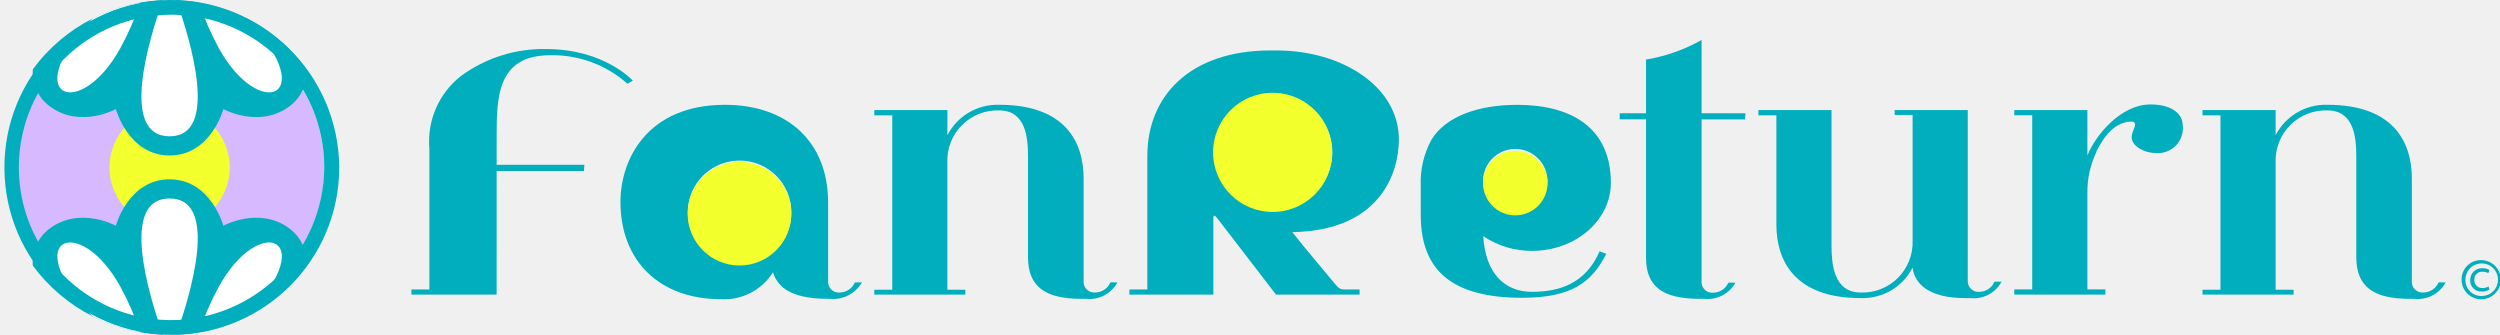
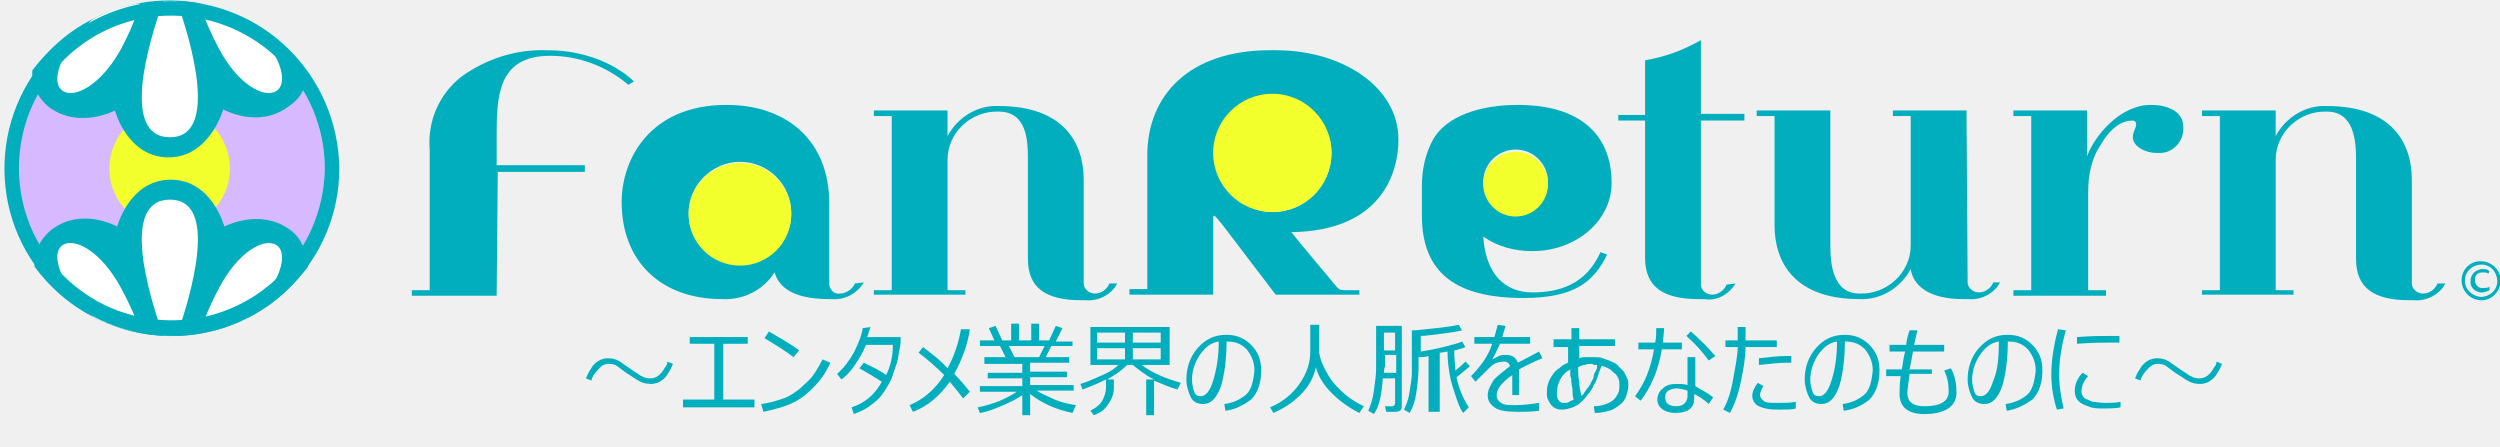
- <svg xmlns="http://www.w3.org/2000/svg" id="グループ_708" data-name="グループ 708" width="224" height="30" viewBox="0 0 224 30">
-   <ellipse id="楕円形_1" data-name="楕円形 1" cx="13.86" cy="13.665" rx="13.86" ry="13.665" transform="translate(1.336 1.335)" fill="#d7b9ff" />
-   <circle id="楕円形_2" data-name="楕円形 2" cx="5.387" cy="5.387" r="5.387" transform="translate(9.809 9.613)" fill="#f4ff2e" />
-   <path id="パス_1" data-name="パス 1" d="M172.226,370.232c-2.706-2.046-5.94-.264-5.94-.264s-1.122-4.158-4.818-4.158-4.818,4.158-4.818,4.158-3.234-1.782-5.94.264a3.741,3.741,0,0,0-1.5,3.3,15.2,15.2,0,0,0,24.507,0A3.742,3.742,0,0,0,172.226,370.232Z" transform="translate(-146.272 -349.741)" fill="#00aebd" />
-   <path id="パス_2" data-name="パス 2" d="M173.721,306.873a15.2,15.2,0,0,0-24.507,0,3.742,3.742,0,0,0,1.5,3.3c2.706,2.046,5.94.264,5.94.264s1.122,4.158,4.818,4.158,4.818-4.158,4.818-4.158,3.234,1.782,5.94-.264A3.742,3.742,0,0,0,173.721,306.873Z" transform="translate(-146.272 -300.664)" fill="#00aebd" />
-   <g id="グループ_1" data-name="グループ 1" transform="translate(5.137 17.786)">
-     <path id="パス_3" data-name="パス 3" d="M160.7,394.411c.126.138.251.269.376.4a15.083,15.083,0,0,0,4.266,1.425,25.148,25.148,0,0,0-1.771-4.072C159.987,385.632,154.554,387.674,160.7,394.411Z" transform="translate(-157.915 -384.246)" fill="#fff" />
-     <path id="パス_4" data-name="パス 4" d="M190.263,372.6c-4.475,0-1.894,8.573-.6,12.2.2.008.4.013.6.013s.4-.005.6-.013C192.157,381.175,194.738,372.6,190.263,372.6Z" transform="translate(-180.205 -372.602)" fill="#fff" />
-     <path id="パス_5" data-name="パス 5" d="M209.917,392.16a25.171,25.171,0,0,0-1.77,4.072,15.089,15.089,0,0,0,4.266-1.425c.125-.128.25-.259.376-.4C218.933,387.674,213.5,385.632,209.917,392.16Z" transform="translate(-195.455 -384.246)" fill="#fff" />
+ <svg xmlns="http://www.w3.org/2000/svg" version="1.1" id="グループ_708" x="0px" y="0px" viewBox="0 0 224 40" style="enable-background:new 0 0 224 40;" xml:space="preserve">
+   <style type="text/css">
+ 	.st0{fill:#D7B9FF;}
+ 	.st1{fill:#F4FF2E;}
+ 	.st2{fill:#00AEBD;}
+ 	.st3{fill:#FFFFFF;}
+ 	.st4{display:none;fill:none;stroke:#00AEBD;stroke-miterlimit:10;}
+ 	.st5{display:none;}
+ 	.st6{display:inline;fill:#00AEBD;}
+ 	.st7{display:none;fill:#00AEBD;}
+ 	.st8{font-family:'MeiryoUI';}
+ 	.st9{font-size:9.197px;}
+ </style>
+   <ellipse id="楕円形_1" class="st0" cx="15.2" cy="15.1" rx="13.9" ry="13.7" />
+   <circle id="楕円形_2" class="st1" cx="15.2" cy="15.1" r="5.4" />
+   <path id="パス_1" class="st2" d="M26,20.6c-2.7-2-5.9-0.3-5.9-0.3s-1.1-4.2-4.8-4.2s-4.8,4.2-4.8,4.2s-3.2-1.8-5.9,0.3  c-1,0.8-1.6,2-1.5,3.3c5,6.8,14.5,8.2,21.2,3.3c1.2-0.9,2.3-2,3.3-3.3C27.5,22.6,27,21.3,26,20.6z" />
+   <path id="パス_2" class="st2" d="M27.4,6.3C22.5-0.5,13-2,6.2,3C5,3.9,3.9,5,2.9,6.3C2.8,7.6,3.4,8.8,4.4,9.6  c2.7,2,5.9,0.3,5.9,0.3s1.1,4.2,4.8,4.2S20,9.8,20,9.8s3.2,1.8,5.9-0.3C27,8.8,27.6,7.6,27.4,6.3z" />
+   <g id="グループ_1" transform="translate(5.137 17.786)">
+     <path id="パス_3" class="st3" d="M2.8,10.2c0.1,0.1,0.3,0.3,0.4,0.4C4.5,11.3,6,11.8,7.5,12C7,10.6,6.4,9.3,5.7,8   C2.1,1.4-3.4,3.5,2.8,10.2z" />
+     <path id="パス_4" class="st3" d="M10.1,0.1c-4.5,0-1.9,8.6-0.6,12.2c0.2,0,0.4,0,0.6,0s0.4,0,0.6,0C12,8.6,14.5,0.1,10.1,0.1z" />
+     <path id="パス_5" class="st3" d="M14.5,8c-0.7,1.3-1.3,2.7-1.8,4.1c1.5-0.3,2.9-0.7,4.3-1.4c0.1-0.1,0.2-0.3,0.4-0.4   C23.5,3.5,18,1.4,14.5,8z" />
  </g>
-   <g id="グループ_2" data-name="グループ 2" transform="translate(5.137)">
-     <path id="パス_6" data-name="パス 6" d="M160.7,303.388c.126-.137.251-.269.376-.4a15.086,15.086,0,0,1,4.266-1.425,25.14,25.14,0,0,1-1.771,4.072C159.987,312.166,154.554,310.125,160.7,303.388Z" transform="translate(-157.915 -301.338)" fill="#fff" />
-     <path id="パス_7" data-name="パス 7" d="M190.263,312.878c-4.475,0-1.894-8.573-.6-12.2.2-.008.4-.013.6-.013s.4.005.6.013C192.157,304.306,194.738,312.878,190.263,312.878Z" transform="translate(-180.205 -300.664)" fill="#fff" />
-     <path id="パス_8" data-name="パス 8" d="M209.917,305.638a25.163,25.163,0,0,1-1.77-4.072,15.091,15.091,0,0,1,4.266,1.425c.125.128.25.259.376.4C218.933,310.125,213.5,312.166,209.917,305.638Z" transform="translate(-195.455 -301.338)" fill="#fff" />
+   <g id="グループ_2" transform="translate(5.137)">
+     <path id="パス_6" class="st3" d="M2.8,2.1C2.9,2,3,1.8,3.2,1.7C4.5,1,5.9,0.5,7.4,0.3C7,1.7,6.4,3.1,5.7,4.4   C2.1,10.9-3.4,8.8,2.8,2.1z" />
+     <path id="パス_7" class="st3" d="M10.1,12.3c-4.5,0-1.9-8.6-0.6-12.2c0.2,0,0.4,0,0.6,0s0.4,0,0.6,0C12,3.7,14.5,12.3,10.1,12.3z   " />
+     <path id="パス_8" class="st3" d="M14.5,4.4c-0.7-1.3-1.3-2.7-1.8-4.1C14.2,0.5,15.6,1,17,1.7c0.1,0.1,0.2,0.3,0.4,0.4   C23.5,8.8,18,10.9,14.5,4.4z" />
  </g>
-   <path id="パス_9" data-name="パス 9" d="M152.78,300.664a15,15,0,1,0,15.2,15A15.1,15.1,0,0,0,152.78,300.664Zm0,28.682a13.683,13.683,0,1,1,13.86-13.682A13.787,13.787,0,0,1,152.78,329.346Z" transform="translate(-137.585 -300.664)" fill="#00aebd" />
-   <path id="パス_10" data-name="パス 10" d="M291.324,340.061h-7.637V339.6H285.3V326.982a7.461,7.461,0,0,1,2.808-6.493,12.475,12.475,0,0,1,7.675-2.431c5.2,0,7.75,2.831,7.75,2.831l-.487.277a10.068,10.068,0,0,0-6.926-2.554c-4.755,0-4.792,3.785-4.792,7.324v2.493h7.862l-.038.554h-7.824Z" transform="translate(-246.829 -313.663)" fill="#00aebd" />
-   <path id="パス_11" data-name="パス 11" d="M469.884,355.289a2.835,2.835,0,0,1-2.808,1.472h-.449c-3.219,0-4.754-1.1-4.754-3.727v-8.989c0-1.628-.15-4.165-2.583-4.165a4.493,4.493,0,0,0-4.643,4.667v11.4h1.61v.438H448.1v-.438h1.609V340.318H448.1v-.469h6.551V342.1a5.04,5.04,0,0,1,4.643-2.725c5.84,0,7.562,3.257,7.562,6.609v9.333a.954.954,0,0,0,1.048.877,1.485,1.485,0,0,0,1.348-.908Z" transform="translate(-369.763 -329.987)" fill="#00aebd" />
-   <path id="パス_12" data-name="パス 12" d="M723.186,336.58a2.845,2.845,0,0,1-2.808,1.447h-.45c-3.219,0-4.754-1.078-4.754-3.665V321.949h-2.359V321.4h2.359V316.59a15.029,15.029,0,0,0,4.979-1.756V321.4h3.931l-.038.554h-3.893v14.661a.949.949,0,0,0,1.048.862,1.485,1.485,0,0,0,1.348-.893Z" transform="translate(-567.69 -311.254)" fill="#00aebd" />
-   <path id="パス_13" data-name="パス 13" d="M780.878,356.648a.954.954,0,0,0,1.048.877,1.484,1.484,0,0,0,1.348-.908h.636a2.835,2.835,0,0,1-2.807,1.472h-.45c-3.219,0-4.53-1.252-4.717-2.725a5.038,5.038,0,0,1-4.643,2.725c-5.84,0-7.562-3.257-7.562-6.608v-9.772h-1.61v-.47h6.552v12.089c0,1.629.151,4.26,2.621,4.26a4.493,4.493,0,0,0,4.643-4.667V341.677h-1.61v-.438h6.552Z" transform="translate(-604.568 -331.378)" fill="#00aebd" />
-   <path id="パス_14" data-name="パス 14" d="M861.293,356.292h-8.162v-.47h1.609v-15.6h-1.609v-.469h6.552v4.071c.749-1.879,3.032-4.573,5.653-4.573,2.059,0,2.883.971,2.883,1.817a2.238,2.238,0,0,1-2.434,2.537c-.974,0-2.134-.6-2.134-1.41,0-.5.3-.783.3-1.159,0-.188-.187-.251-.3-.251-1.946,0-2.92,2.286-3.182,2.694h.037a8.226,8.226,0,0,0-.823,3.7v8.644h1.61Z" transform="translate(-672.652 -329.894)" fill="#00aebd" />
-   <path id="パス_15" data-name="パス 15" d="M941.68,355.289a2.835,2.835,0,0,1-2.808,1.472h-.449c-3.219,0-4.754-1.1-4.754-3.727v-8.989c0-1.628-.15-4.165-2.583-4.165a4.493,4.493,0,0,0-4.643,4.667v11.4h1.61v.438h-8.161v-.438H921.5V340.318h-1.609v-.469h6.551V342.1a5.04,5.04,0,0,1,4.643-2.725c5.84,0,7.563,3.257,7.563,6.609v9.333a.954.954,0,0,0,1.048.877,1.485,1.485,0,0,0,1.348-.908Z" transform="translate(-722.546 -329.987)" fill="#00aebd" />
-   <path id="パス_16" data-name="パス 16" d="M378.955,355.289a1.486,1.486,0,0,1-1.348.908.954.954,0,0,1-1.048-.877v-7.172c0-5.512-3.707-8.77-9.248-8.77-6.926,0-9.359,4.855-9.359,8.707,0,5.262,3.482,8.707,8.985,8.707a5.133,5.133,0,0,0,4.68-2.412c.338,1.033,1.2,2.38,4.9,2.38h.187a2.964,2.964,0,0,0,2.883-1.472Zm-10.331-1.628a4.644,4.644,0,1,1,4.644-4.644A4.644,4.644,0,0,1,368.624,353.661Z" transform="translate(-302.359 -329.987)" fill="#00aebd" />
-   <path id="パス_17" data-name="パス 17" d="M562.858,326.523c0-4.677-5.017-7.969-10.97-7.969h-.524c-7.263,0-11.044,4.123-11.044,9.446v11.97h-1.61v.461h7.525v-6.708c0-.523.038-.585.787.431l4.829,6.277h7.487v-.461h-1.385c-.3,0-.487-.092-.786-.461-.375-.462-3.183-3.785-3.857-4.677C561.1,334.709,562.858,329.631,562.858,326.523Zm-11.308,6.414a5.247,5.247,0,1,1,5.339-5.246A5.293,5.293,0,0,1,551.551,332.937Z" transform="translate(-437.519 -314.034)" fill="#00aebd" />
-   <path id="パス_18" data-name="パス 18" d="M652.139,356.134c-2.5,0-4.169-1.715-4.362-4.987a7.744,7.744,0,0,0,4.379,1.318c3.9,0,7.058-2.732,7.058-6.1,0-4.447-2.92-6.984-8.423-6.984-3.444,0-6.364,1.034-7.638,3.1a7.924,7.924,0,0,0-.974,4.165v2.6c0,5.231,3.108,7.423,9.1,7.423,4.492,0,6.252-1.441,7.525-3.946l-.6-.22C656.931,355.445,654.535,356.134,652.139,356.134Zm-1.492-12.8a2.889,2.889,0,1,1-2.888,2.889A2.889,2.889,0,0,1,650.647,343.332Z" transform="translate(-514.88 -329.987)" fill="#00aebd" />
-   <circle id="楕円形_3" data-name="楕円形 3" cx="4.644" cy="4.644" r="4.644" transform="translate(61.616 14.502)" fill="#f4ff2e" />
-   <circle id="楕円形_4" data-name="楕円形 4" cx="5.339" cy="5.339" r="5.339" transform="translate(108.691 8.313)" fill="#f4ff2e" />
-   <path id="パス_19" data-name="パス 19" d="M667.147,355.028a2.889,2.889,0,1,1-2.888,2.889A2.889,2.889,0,0,1,667.147,355.028Z" transform="translate(-531.379 -341.51)" fill="#f4ff2e" />
-   <g id="グループ_3" data-name="グループ 3" transform="translate(220.558 23.306)">
-     <path id="パス_20" data-name="パス 20" d="M1013.489,394.453a1.756,1.756,0,1,1-1.729,1.751A1.725,1.725,0,0,1,1013.489,394.453Zm-.005,3.213a1.46,1.46,0,1,0-1.379-1.452A1.408,1.408,0,0,0,1013.484,397.666Zm.773-.577a1.244,1.244,0,0,1-.689.179.975.975,0,0,1-1.034-1.029,1.04,1.04,0,0,1,1.093-1.059,1.126,1.126,0,0,1,.616.154l-.079.289a1.107,1.107,0,0,0-.531-.129.677.677,0,0,0-.729.731.69.69,0,0,0,.719.731,1.092,1.092,0,0,0,.556-.139Z" transform="translate(-1011.761 -394.453)" fill="#00aebd" />
+   <path id="パス_9" class="st2" d="M15.2,0.1C6.9,0.2,0.3,7,0.4,15.3s6.9,14.9,15.2,14.8c8.2-0.1,14.8-6.8,14.8-15  C30.3,6.7,23.5,0,15.2,0.1L15.2,0.1z M15.2,28.7C7.6,28.6,1.6,22.4,1.7,14.9C1.8,7.3,8,1.3,15.5,1.4s13.6,6.2,13.6,13.7  C29,22.7,22.8,28.8,15.2,28.7z" />
+   <path id="パス_10" class="st2" d="M44.5,26.5h-7.6V26h1.6V13.4c-0.2-2.5,0.8-4.9,2.8-6.5c2.2-1.6,4.9-2.5,7.7-2.4  c5.2,0,7.8,2.8,7.8,2.8l-0.5,0.3c-2-1.7-4.5-2.6-7-2.6c-4.8,0-4.8,3.8-4.8,7.3v2.5h7.9v0.6h-7.8L44.5,26.5z" />
+   <path id="パス_11" class="st2" d="M100.1,25.4c-0.5,1-1.7,1.6-2.8,1.5h-0.4c-3.2,0-4.8-1.1-4.8-3.7v-9c0-1.6-0.1-4.2-2.6-4.2  c-2.5-0.1-4.6,1.9-4.6,4.3c0,0.1,0,0.2,0,0.3V26h1.6v0.4h-8.2V26h1.6V10.4h-1.6V9.9h6.6v2.3c0.9-1.7,2.7-2.8,4.6-2.7  c5.8,0,7.6,3.3,7.6,6.6v9.3c0,0.5,0.5,0.9,1,0.9l0,0c0.6,0,1.1-0.4,1.3-0.9L100.1,25.4z" />
+   <path id="パス_12" class="st2" d="M155.5,25.4c-0.6,1-1.7,1.6-2.8,1.4h-0.5c-3.2,0-4.8-1.1-4.8-3.7V10.8H145v-0.5h2.4V5.4  c1.8-0.3,3.4-0.9,5-1.8v6.6h3.9v0.6h-3.9v14.7c0,0.5,0.5,0.9,1,0.9l0,0c0.6,0,1.1-0.4,1.3-0.9L155.5,25.4z" />
+   <path id="パス_13" class="st2" d="M176.3,25.3c0,0.5,0.5,0.9,1,0.9l0,0c0.6,0,1.1-0.4,1.3-0.9h0.6c-0.5,1-1.7,1.6-2.8,1.5h-0.5  c-3.2,0-4.5-1.3-4.7-2.7c-0.9,1.7-2.7,2.8-4.6,2.7c-5.8,0-7.6-3.3-7.6-6.6v-9.8h-1.6V9.9h6.6V22c0,1.6,0.2,4.3,2.6,4.3  c2.5,0.1,4.6-1.9,4.6-4.3c0-0.1,0-0.2,0-0.3V10.4h-1.6V9.9h6.6L176.3,25.3z" />
+   <path id="パス_14" class="st2" d="M188.6,26.5h-8.2V26h1.6V10.4h-1.6V9.9h6.6V14c0.7-1.9,3-4.6,5.7-4.6c2.1,0,2.9,1,2.9,1.8  c0.2,1.2-0.7,2.4-1.9,2.5c-0.2,0-0.4,0-0.5,0c-1,0-2.1-0.6-2.1-1.4c0-0.5,0.3-0.8,0.3-1.2c0-0.2-0.2-0.3-0.3-0.3  c-1.9,0-2.9,2.3-3.2,2.7l0,0c-0.6,1.2-0.8,2.4-0.8,3.7V26h1.6v0.5H188.6z" />
+   <path id="パス_15" class="st2" d="M219.1,25.4c-0.5,1-1.7,1.6-2.8,1.5h-0.4c-3.2,0-4.8-1.1-4.8-3.7v-9c0-1.6-0.2-4.2-2.6-4.2  c-2.5-0.1-4.6,1.9-4.6,4.3c0,0.1,0,0.2,0,0.3V26h1.6v0.4h-8.2V26h1.6V10.4h-1.6V9.9h6.6v2.3c0.9-1.7,2.7-2.8,4.6-2.7  c5.8,0,7.6,3.3,7.6,6.6v9.3c0,0.5,0.5,0.9,1,0.9l0,0c0.6,0,1.1-0.4,1.3-0.9L219.1,25.4z" />
+   <path id="パス_16" class="st2" d="M76.6,25.4c-0.2,0.5-0.8,0.9-1.3,0.9c-0.5,0.1-1-0.3-1-0.9l0,0v-7.2c0-5.5-3.7-8.8-9.2-8.8  c-6.9,0-9.4,4.9-9.4,8.7c0,5.3,3.5,8.7,9,8.7c1.9,0.1,3.7-0.8,4.7-2.4c0.3,1,1.2,2.4,4.9,2.4h0.2c1.2,0.1,2.3-0.5,2.9-1.5L76.6,25.4  z M66.3,23.7c-2.6,0-4.6-2.1-4.6-4.6s2.1-4.6,4.6-4.6c2.6,0,4.6,2.1,4.6,4.6C70.9,21.7,68.8,23.7,66.3,23.7L66.3,23.7z" />
+   <path id="パス_17" class="st2" d="M125.3,12.5c0-4.7-5-8-11-8h-0.5c-7.3,0-11,4.1-11,9.4v12h-1.6v0.5h7.5v-6.7  c0-0.5,0-0.6,0.8,0.4l4.8,6.3h7.5V26h-1.4c-0.3,0-0.5-0.1-0.8-0.5c-0.4-0.5-3.2-3.8-3.9-4.7C123.6,20.7,125.3,15.7,125.3,12.5z   M114,19c-2.9-0.1-5.2-2.4-5.2-5.3c0.1-2.9,2.4-5.2,5.3-5.2c2.9,0.1,5.2,2.4,5.2,5.2C119.3,16.6,117,19,114,19L114,19z" />
+   <path id="パス_18" class="st2" d="M137.3,26.2c-2.5,0-4.2-1.7-4.4-5c1.3,0.9,2.8,1.3,4.4,1.3c3.9,0,7.1-2.7,7.1-6.1  c0-4.4-2.9-7-8.4-7c-3.4,0-6.4,1-7.6,3.1c-0.7,1.3-1,2.7-1,4.2v2.6c0,5.2,3.1,7.4,9.1,7.4c4.5,0,6.3-1.4,7.5-3.9l-0.6-0.2  C142.1,25.5,139.7,26.2,137.3,26.2z M135.8,13.4c1.6,0,2.9,1.3,2.9,2.9s-1.3,2.9-2.9,2.9c-1.6,0-2.9-1.3-2.9-2.9l0,0  C132.9,14.7,134.2,13.4,135.8,13.4L135.8,13.4L135.8,13.4z" />
+   <circle id="楕円形_3" class="st1" cx="66.3" cy="19.2" r="4.6" />
+   <circle id="楕円形_4" class="st1" cx="114" cy="13.7" r="5.3" />
+   <path id="パス_19" class="st1" d="M135.8,13.6c1.6,0,2.9,1.3,2.9,2.9s-1.3,2.9-2.9,2.9c-1.6,0-2.9-1.3-2.9-2.9l0,0  C132.9,14.9,134.2,13.6,135.8,13.6z" />
+   <g id="グループ_3" transform="translate(220.558 23.306)">
+     <path id="パス_20" class="st2" d="M1.7,0.1c1,0,1.8,0.8,1.8,1.7S2.8,3.6,1.8,3.6S0,2.8,0,1.8l0,0C0,0.9,0.7,0.1,1.7,0.1L1.7,0.1z    M1.7,3.3c0.8,0,1.5-0.6,1.5-1.4S2.6,0.4,1.8,0.4S0.3,1,0.3,1.8v0.1C0.3,2.6,0.9,3.2,1.7,3.3L1.7,3.3L1.7,3.3z M2.5,2.7   C2.3,2.8,2,2.9,1.8,2.9c-0.5,0-1-0.4-1-0.9V1.9c0-0.6,0.4-1,1-1.1c0,0,0,0,0.1,0c0.2,0,0.4,0,0.6,0.2L2.4,1.2   C2.2,1.1,2.1,1.1,1.9,1.1c-0.4,0-0.7,0.2-0.7,0.6v0.1c0,0.4,0.3,0.7,0.6,0.7c0,0,0,0,0.1,0c0.2,0,0.4,0,0.6-0.1V2.7z" />
+   </g>
+   <rect y="46" class="st4" width="224.1" height="16" />
+   <g class="st5">
+     <path class="st6" d="M58.7,32.9c-0.2,0.4-0.3,0.6-0.5,0.8c-0.3,0.4-0.7,0.6-1.1,0.6c-0.3,0-0.6-0.1-0.9-0.2   c-0.2-0.1-0.4-0.3-0.9-0.6c-0.4-0.3-0.6-0.4-0.6-0.5c-0.2-0.1-0.4-0.2-0.7-0.2c-0.2,0-0.4,0.1-0.6,0.2c-0.2,0.1-0.3,0.3-0.4,0.5   c-0.1,0.2-0.1,0.3-0.2,0.4l-0.4-0.2c0.2-0.4,0.3-0.6,0.5-0.8c0.3-0.4,0.7-0.6,1.1-0.6c0.3,0,0.6,0.1,1,0.3c0.3,0.2,0.5,0.4,0.8,0.5   c0.4,0.2,0.6,0.4,0.6,0.4c0.2,0.1,0.4,0.2,0.6,0.2c0.4,0,0.7-0.3,1-0.8c0.1-0.1,0.1-0.2,0.2-0.4L58.7,32.9z" />
+     <path class="st6" d="M64.4,36h-5.1v-0.5h2.2v-4h-1.8V31h4.1v0.5H62v4h2.2V36H64.4z" />
+     <path class="st6" d="M69.9,32.8c-0.3,0.7-0.7,1.3-1.2,1.8s-1,0.9-1.6,1.1c-0.5,0.2-1.2,0.4-1.9,0.5L65,35.7   c0.6-0.1,1.1-0.2,1.6-0.4s0.9-0.5,1.2-0.7c0.3-0.3,0.6-0.6,0.8-0.9c0.2-0.3,0.5-0.7,0.7-1.2L69.9,32.8z M67.6,31.9l-0.4,0.5   c-0.7-0.5-1.4-1-2.1-1.3l0.3-0.4C66.1,31,66.9,31.4,67.6,31.9z" />
+     <path class="st6" d="M72.6,30.3c-0.1,0.2-0.1,0.5-0.2,0.7h2.4c0,0.2,0,0.5-0.1,0.9s-0.1,0.7-0.2,1.1s-0.2,0.8-0.4,1.1   s-0.4,0.7-0.7,1c-0.3,0.3-0.6,0.6-0.9,0.8s-0.7,0.4-1.1,0.5l-0.2-0.5c0.9-0.3,1.6-0.9,2.1-1.6l0.1-0.1c-0.5-0.3-1-0.7-1.6-0.9   l0.3-0.4c0.5,0.2,1,0.5,1.6,0.8c0.3-0.6,0.4-1.3,0.5-2.2h-1.9c0,0.1-0.1,0.1-0.1,0.2c-0.2,0.4-0.4,0.8-0.7,1.2   c-0.3,0.4-0.6,0.8-0.9,1l-0.3-0.4c0.4-0.4,0.8-0.9,1.1-1.5c0.3-0.6,0.5-1.2,0.7-1.7L72.6,30.3z" />
+     <path class="st6" d="M79.7,30.4c-0.1,1.1-0.5,2.2-1.1,3.1c0.4,0.4,0.8,0.9,1.1,1.2l-0.5,0.4c-0.2-0.3-0.5-0.7-1-1.1   c-0.7,1-1.6,1.8-2.6,2.2l-0.2-0.5c1-0.4,1.8-1.1,2.5-2.1c-0.5-0.6-1.1-1.1-1.8-1.6l0.3-0.4c0.6,0.5,1.2,1,1.8,1.5   c0.5-0.9,0.8-1.8,0.9-2.8L79.7,30.4z" />
+     <path class="st6" d="M80.4,36.3l-0.1-0.4c1.2-0.3,2.1-0.6,2.7-1.1h-2.6v-0.4h3v-0.6h-2.5v-0.4h2.5v-0.6h-2.7v-0.4h1.5l-0.4-0.8   h-1.4v-0.4h1.1l-0.4-0.9l0.5-0.1l0.5,1h0.6V30h0.5v1.2h0.9V30h0.5v1.2h0.7l0.5-1l0.5,0.1l-0.5,0.9H87v0.4h-1.5l-0.4,0.8h1.6v0.4   h-2.8v0.6h2.6v0.4h-2.6v0.6H87v0.4h-2.6c0.3,0.2,0.8,0.4,1.3,0.6c0.5,0.2,1,0.3,1.5,0.4L87,36.3c-1.2-0.3-2.2-0.7-3-1.3v1.5h-0.5   v-1.4c-0.3,0.3-0.8,0.5-1.4,0.7C81.5,36.1,80.9,36.2,80.4,36.3z M82.4,31.6l0.4,0.8h1.8l0.4-0.8C85,31.6,82.4,31.6,82.4,31.6z" />
+     <path class="st6" d="M88.4,36.5l-0.2-0.3c0.3-0.2,0.6-0.4,0.8-0.6c0.2-0.3,0.3-0.6,0.3-1V34c-0.5,0.2-1,0.5-1.7,0.7l-0.2-0.4   c0.5-0.2,1.1-0.4,1.6-0.6c0.5-0.3,0.9-0.5,1.1-0.7h-2v-2.7h5.6V33h-1.9c0.7,0.6,1.6,1,2.8,1.2l-0.3,0.5c-0.6-0.2-1.1-0.4-1.6-0.6   v2.4H92V34h0.5c-0.6-0.3-1.1-0.7-1.5-1h-0.3c-0.4,0.4-0.8,0.7-1.4,1h0.5v0.6c0,0.4-0.1,0.8-0.4,1.1S88.9,36.3,88.4,36.5z    M90.6,31.4v-0.7h-2v0.7H90.6z M90.6,32.6v-0.8h-2v0.8H90.6z M91.2,30.7v0.7h2v-0.7H91.2z M91.2,31.8v0.8h2v-0.8H91.2z" />
+     <path class="st6" d="M97.7,36.2l-0.1-0.5c0.6-0.1,1.1-0.3,1.5-0.7c0.4-0.3,0.6-0.9,0.6-1.7c0-0.6-0.2-1.1-0.6-1.5   c-0.4-0.4-0.8-0.6-1.4-0.6c0,1.3-0.1,2.3-0.4,3.2c-0.3,0.8-0.7,1.3-1.3,1.3c-0.4,0-0.7-0.2-0.9-0.5c-0.2-0.3-0.3-0.8-0.3-1.2   c0-0.8,0.3-1.5,0.8-2.2c0.5-0.6,1.2-1,2.1-1c0.7,0,1.3,0.2,1.7,0.7s0.7,1.1,0.7,1.8c0,0.9-0.2,1.6-0.7,2.1S98.4,36.1,97.7,36.2z    M97.2,31.3c-0.5,0.1-1,0.4-1.3,0.9c-0.3,0.5-0.5,1.1-0.5,1.7c0,0.3,0.1,0.6,0.2,0.9c0.1,0.2,0.3,0.4,0.5,0.3   c0.4,0,0.6-0.4,0.8-1.1C97.1,33.4,97.2,32.4,97.2,31.3z" />
+     <path class="st6" d="M104.1,33.1c-0.2,0.8-0.6,1.5-1.1,2c-0.6,0.5-1.2,1-1.9,1.3l-0.2-0.4c1-0.4,1.7-1,2.2-1.7s0.7-1.5,0.7-2.2   v-1.9h0.6v1.9c0.1,0.5,0.3,1.1,0.6,1.6c0.3,0.6,0.8,1,1.3,1.4s0.9,0.6,1.2,0.8l-0.3,0.5c-0.8-0.4-1.4-0.9-1.9-1.4   S104.3,33.7,104.1,33.1z" />
+     <path class="st6" d="M109.7,33.9h-0.8c-0.1,1.1-0.3,2-0.6,2.5l-0.4-0.2c0.2-0.4,0.3-0.8,0.4-1.4c0.1-0.6,0.1-1.1,0.1-1.5v-3h1.8V36   c0,0.3-0.2,0.4-0.5,0.4h-0.6L109,36h0.4c0.2,0,0.3-0.1,0.3-0.2C109.7,35.8,109.7,33.9,109.7,33.9z M108.9,33.5h0.8v-1.3h-0.8V33   C108.9,33.2,108.9,33.4,108.9,33.5z M108.9,31.9h0.8v-1.2h-0.8V31.9z M112.1,36.4v-4.1c-0.3,0-0.5,0.1-0.7,0.1v0.8   c0,0.6-0.1,1.2-0.2,1.7c-0.1,0.6-0.3,1-0.5,1.4l-0.4-0.2c0.2-0.3,0.3-0.7,0.4-1.2s0.1-0.9,0.1-1.3v-3c0.4,0,1-0.1,1.7-0.2   s1.3-0.2,1.6-0.3l0.2,0.4c-0.3,0.1-0.8,0.2-1.5,0.2s-1.2,0.1-1.5,0.2V32c0.4-0.1,1-0.2,1.5-0.3s1-0.2,1.3-0.4l0.2,0.4   c-0.2,0.1-0.5,0.1-0.8,0.2c0,0.6,0.1,1.1,0.1,1.5c0.3-0.3,0.6-0.5,0.7-0.6l0.3,0.3c-0.2,0.2-0.6,0.5-1,0.8c0.2,0.8,0.5,1.5,0.9,2.1   l-0.4,0.4c-0.2-0.3-0.4-0.8-0.6-1.3s-0.3-1-0.4-1.4s-0.1-1-0.2-1.6c-0.2,0-0.3,0.1-0.6,0.1v4.2H112.1z" />
+     <path class="st6" d="M118.5,35.1H118V34c0-0.1,0-0.2,0-0.3c-0.8,0.5-1.1,1-1.1,1.4c0,0.2,0.1,0.4,0.3,0.5s0.6,0.2,1.1,0.2   c0.6,0,1.1,0,1.7-0.1v0.5c-0.6,0.1-1,0.1-1.4,0.1c-0.8,0-1.4-0.1-1.7-0.3s-0.5-0.5-0.5-0.9c0-0.3,0.1-0.7,0.4-1s0.7-0.7,1.2-1   c-0.1-0.2-0.2-0.3-0.4-0.3c-0.3,0-0.5,0.1-0.7,0.2s-0.5,0.4-0.9,0.8l-0.5,0.5l-0.3-0.4c0.7-0.7,1.2-1.5,1.5-2.3h-1.2v-0.5h1.4   c0.1-0.3,0.2-0.6,0.2-0.8h0.6c-0.1,0.3-0.1,0.5-0.2,0.8h2v0.5h-2.1c-0.2,0.4-0.4,0.7-0.6,1.1c0.1-0.1,0.3-0.2,0.4-0.2   c0.2,0,0.3-0.1,0.4-0.1c0.5,0,0.7,0.2,0.8,0.5l1.5-0.8l0.2,0.5c-0.4,0.2-0.9,0.4-1.7,0.8c0,0.2,0,0.4,0,0.7L118.5,35.1L118.5,35.1z   " />
+     <path class="st6" d="M120.9,31.7v-0.5h1.2c0-0.1,0-0.2,0-0.4s0-0.3,0-0.5h0.5c0,0.1,0,0.2,0,0.3c0,0.1,0,0.3,0,0.5h2.5v0.5h-2.6   c0,0.1,0,0.2,0,0.3c0,0.1,0,0.2,0,0.3c0,0.1,0,0.1,0,0.2s0,0.1,0,0.2c0.2,0,0.3-0.1,0.5-0.1s0.3,0,0.5,0c0.3,0,0.5,0,0.7,0.1   c0.2,0,0.4,0.1,0.6,0.2c0.2,0.1,0.4,0.2,0.5,0.3s0.3,0.3,0.4,0.4c0.1,0.1,0.2,0.3,0.2,0.4s0.1,0.3,0.1,0.5c0,0.3-0.1,0.6-0.2,0.8   s-0.3,0.4-0.4,0.6c-0.2,0.2-0.4,0.3-0.7,0.4c-0.3,0.1-0.6,0.2-1,0.2l0,0l-0.1-0.5c0.4,0,0.7-0.1,0.9-0.2s0.4-0.2,0.6-0.3   c0.1-0.1,0.2-0.3,0.3-0.5s0.1-0.4,0.1-0.6c0-0.1,0-0.3-0.1-0.4c-0.1-0.1-0.2-0.3-0.3-0.4c-0.1-0.1-0.3-0.2-0.4-0.3   s-0.3-0.1-0.4-0.2c-0.1,0.2-0.1,0.4-0.2,0.6c-0.1,0.2-0.2,0.5-0.3,0.7c-0.1,0.2-0.2,0.5-0.4,0.7c-0.1,0.2-0.3,0.4-0.5,0.6   c-0.2,0.2-0.4,0.3-0.6,0.4c-0.2,0.1-0.5,0.2-0.7,0.2s-0.3,0-0.5-0.1c-0.1-0.1-0.2-0.1-0.3-0.3c-0.1-0.1-0.2-0.2-0.2-0.4   s-0.1-0.3-0.1-0.4c0-0.2,0-0.5,0.1-0.7s0.2-0.4,0.3-0.6s0.3-0.4,0.5-0.5s0.4-0.3,0.6-0.4c0-0.1,0-0.2,0-0.3s0-0.2,0-0.3   s0-0.2,0-0.3c0-0.1,0-0.2,0-0.2S120.9,31.7,120.9,31.7z M121.2,34.9c0,0.1,0,0.2,0,0.3s0,0.2,0.1,0.2c0,0.1,0.1,0.1,0.2,0.2   s0.2,0.1,0.3,0.1c0.1,0,0.2,0,0.3-0.1s0.2-0.1,0.3-0.2c0-0.2-0.1-0.4-0.1-0.6c0-0.2,0-0.4-0.1-0.5c0-0.2,0-0.3,0-0.5s0-0.3,0-0.5   c-0.3,0.2-0.6,0.4-0.7,0.7C121.3,34.2,121.2,34.6,121.2,34.9z M123.6,32.9c-0.2,0-0.3,0-0.5,0s-0.3,0.1-0.5,0.1c0,0.3,0,0.7,0.1,1   s0.1,0.7,0.1,1c0.1-0.1,0.2-0.2,0.2-0.3c0.1-0.1,0.2-0.2,0.2-0.4c0.1-0.1,0.1-0.3,0.2-0.4s0.1-0.3,0.2-0.4c0.1-0.1,0.1-0.3,0.1-0.4   c0-0.1,0.1-0.2,0.1-0.4h-0.1c0,0,0,0-0.1,0S123.7,32.9,123.6,32.9C123.7,32.9,123.7,32.9,123.6,32.9z" />
+     <path class="st6" d="M128.7,30.4c0,0.4,0,0.7-0.1,1h1.3v0.5h-1.4c-0.2,1.4-0.7,2.6-1.5,3.6l-0.4-0.3c0.7-0.9,1.1-2,1.3-3.3h-1.1   v-0.5h1.2c0-0.3,0.1-0.7,0.1-1L128.7,30.4z M132.2,35.3l-0.3,0.4c-0.3-0.3-0.7-0.6-1-0.7v0.3c0,0.7-0.5,1-1.4,1   c-0.3,0-0.6-0.1-0.9-0.3c-0.2-0.2-0.4-0.4-0.4-0.7s0.1-0.6,0.4-0.8c0.2-0.2,0.6-0.3,0.9-0.3c0.3,0,0.6,0,0.8,0.1v-1.9h0.5v2.1   C131.4,34.7,131.8,34.9,132.2,35.3z M130.4,34.8c-0.3-0.1-0.5-0.1-0.8-0.1c-0.2,0-0.4,0.1-0.6,0.2c-0.2,0.1-0.2,0.3-0.2,0.5   c0,0.4,0.3,0.6,0.8,0.6s0.7-0.2,0.8-0.6V34.8z M132.3,32.4l-0.4,0.3c-0.4-0.6-0.9-1.1-1.6-1.7l0.3-0.4   C131.2,31,131.8,31.6,132.3,32.4z" />
+     <path class="st6" d="M134.5,30.2c0,0.3,0,0.6,0,0.9h2.2v0.5h-2.2c0,0.8-0.1,1.5-0.3,2.4c-0.2,0.8-0.4,1.6-0.8,2.3l-0.5-0.2   c0.3-0.6,0.5-1.3,0.7-2.2s0.3-1.6,0.3-2.2H133v-0.5h0.9c0-0.3,0-0.6,0-0.9L134.5,30.2L134.5,30.2z M138.1,36   c-0.2,0.1-0.6,0.1-1.1,0.1c-0.4,0-0.7,0-1-0.1c-0.3,0-0.5-0.1-0.7-0.3s-0.3-0.4-0.3-0.6c0-0.3,0.1-0.7,0.4-1l0.4,0.2   c-0.2,0.2-0.3,0.5-0.3,0.7c0,0.1,0.1,0.3,0.2,0.4s0.5,0.2,1,0.2s0.9,0,1.2-0.1L138.1,36z M137.8,32.3v0.5c-0.1,0-0.2,0-0.3,0   c-0.5,0-1.2,0-2,0.1v-0.5c0.7-0.1,1.4-0.1,1.9-0.1C137.5,32.3,137.6,32.3,137.8,32.3z" />
+     <path class="st6" d="M141.5,36.2l-0.1-0.5c0.6-0.1,1.1-0.3,1.5-0.7c0.4-0.3,0.6-0.9,0.6-1.7c0-0.6-0.2-1.1-0.6-1.5   c-0.4-0.4-0.8-0.6-1.4-0.6c0,1.3-0.1,2.3-0.4,3.2c-0.3,0.8-0.7,1.3-1.3,1.3c-0.4,0-0.7-0.2-0.9-0.5s-0.3-0.8-0.3-1.2   c0-0.8,0.3-1.5,0.8-2.2c0.5-0.6,1.2-1,2.1-1c0.7,0,1.3,0.2,1.7,0.7c0.5,0.5,0.7,1.1,0.7,1.8c0,0.9-0.2,1.6-0.7,2.1   C142.7,35.8,142.2,36.1,141.5,36.2z M141,31.3c-0.5,0.1-1,0.4-1.3,0.9c-0.3,0.5-0.5,1.1-0.5,1.7c0,0.3,0.1,0.6,0.2,0.9   c0.1,0.2,0.3,0.4,0.5,0.3c0.3,0,0.6-0.4,0.8-1.1C140.8,33.4,140.9,32.4,141,31.3z" />
+     <path class="st6" d="M147.7,33.6h-1.6c-0.1,0.7-0.1,1.1-0.1,1.3c0,0.6,0.4,0.9,1.2,0.9c1.1,0,1.7-0.4,1.7-1.1c0-0.5-0.1-1-0.3-1.5   l0.5-0.2c0.3,0.6,0.4,1.2,0.4,1.7c0,1-0.8,1.5-2.3,1.5c-1.1,0-1.7-0.5-1.7-1.4c0-0.3,0-0.7,0.1-1.3h-1V33h1.1   c0-0.3,0.1-0.7,0.2-1.3h-1.1v-0.5h1.2c0-0.2,0.1-0.6,0.2-1h0.6l-0.2,1h2.1v0.5h-2.2c-0.1,0.4-0.2,0.9-0.2,1.3h1.6v0.6H147.7z" />
+     <path class="st6" d="M152.9,36.2l-0.1-0.5c0.6-0.1,1.1-0.3,1.5-0.7c0.4-0.3,0.6-0.9,0.6-1.7c0-0.6-0.2-1.1-0.6-1.5   c-0.4-0.4-0.8-0.6-1.4-0.6c0,1.3-0.1,2.3-0.4,3.2c-0.3,0.8-0.7,1.3-1.3,1.3c-0.4,0-0.7-0.2-0.9-0.5S150,34.4,150,34   c0-0.8,0.3-1.5,0.8-2.2c0.5-0.6,1.2-1,2.1-1c0.7,0,1.3,0.2,1.7,0.7c0.5,0.5,0.7,1.1,0.7,1.8c0,0.9-0.2,1.6-0.7,2.1   C154.2,35.8,153.6,36.1,152.9,36.2z M152.4,31.3c-0.5,0.1-1,0.4-1.3,0.9c-0.3,0.5-0.5,1.1-0.5,1.7c0,0.3,0.1,0.6,0.2,0.9   c0.1,0.2,0.3,0.4,0.5,0.3c0.3,0,0.6-0.4,0.8-1.1C152.3,33.4,152.4,32.4,152.4,31.3z" />
+     <path class="st6" d="M157,36l-0.5,0.1c-0.2-0.7-0.4-1.5-0.4-2.5s0.2-2.1,0.5-3.2l0.5,0.1c-0.3,1.1-0.5,2.1-0.5,3.1   C156.7,34.5,156.8,35.3,157,36z M161,35.9c-0.4,0.1-0.8,0.1-1.2,0.1s-0.8,0-1.1-0.1s-0.6-0.2-0.7-0.4c-0.2-0.2-0.3-0.4-0.3-0.7   c0-0.4,0.2-0.8,0.5-1.3l0.4,0.2c-0.3,0.3-0.4,0.7-0.5,1.1c0,0.2,0.1,0.3,0.3,0.4s0.4,0.2,0.6,0.2c0.2,0,0.5,0,0.9,0s0.8,0,1.1-0.1   V35.9z M160.9,31.4c-0.3,0-0.6,0-0.9,0c-0.3,0-1,0-2.1,0.1c0-0.1,0-0.3,0-0.5c1-0.1,1.8-0.1,2.3-0.1c0.3,0,0.6,0,0.7,0V31.4z" />
+     <path class="st6" d="M168.1,32.9c-0.2,0.4-0.3,0.6-0.5,0.8c-0.3,0.4-0.7,0.6-1.1,0.6c-0.3,0-0.6-0.1-0.9-0.2   c-0.2-0.1-0.4-0.3-0.9-0.6c-0.4-0.3-0.6-0.4-0.6-0.5c-0.2-0.1-0.4-0.2-0.7-0.2c-0.2,0-0.4,0.1-0.6,0.2c-0.2,0.1-0.3,0.3-0.4,0.5   c-0.1,0.2-0.1,0.3-0.2,0.4l-0.4-0.2c0.2-0.4,0.3-0.6,0.5-0.8c0.3-0.4,0.7-0.6,1.1-0.6c0.3,0,0.6,0.1,1,0.3c0.3,0.2,0.5,0.4,0.8,0.5   c0.4,0.2,0.6,0.4,0.6,0.4c0.2,0.1,0.4,0.2,0.6,0.2c0.4,0,0.7-0.3,1-0.8c0.1-0.1,0.1-0.2,0.2-0.4L168.1,32.9z" />
+   </g>
+   <text transform="matrix(1 0 0 1 51.6839 36.583)" class="st7 st8 st9">〜エンタメ業界の人脈をあなたのものに〜</text>
+   <g>
+     <path class="st2" d="M60.3,32.6c-0.2,0.5-0.4,0.8-0.6,1.1c-0.4,0.5-0.9,0.7-1.4,0.7c-0.4,0-0.8-0.1-1.1-0.3   c-0.2-0.1-0.6-0.4-1.1-0.7c-0.4-0.3-0.7-0.5-0.8-0.6c-0.3-0.2-0.6-0.2-0.8-0.2c-0.2,0-0.5,0.1-0.7,0.3c-0.2,0.2-0.4,0.4-0.6,0.7   c-0.1,0.2-0.2,0.3-0.2,0.5l-0.5-0.2c0.2-0.5,0.4-0.8,0.6-1.1c0.4-0.5,0.9-0.7,1.4-0.7c0.4,0,0.8,0.1,1.2,0.4c0.3,0.2,0.7,0.5,1,0.7   c0.5,0.3,0.7,0.5,0.8,0.5c0.3,0.2,0.6,0.2,0.8,0.2c0.5,0,0.9-0.3,1.3-1c0.1-0.1,0.2-0.3,0.2-0.5L60.3,32.6z" />
+     <path class="st2" d="M67.6,36.5h-6.4v-0.7H64v-5h-2.2v-0.6H67v0.6h-2.2v5h2.8V36.5z" />
+     <path class="st2" d="M74.4,32.5c-0.4,0.9-0.9,1.6-1.6,2.3s-1.3,1.1-2,1.4c-0.7,0.3-1.5,0.5-2.4,0.7l-0.2-0.7c0.8-0.1,1.4-0.3,2-0.5   s1.1-0.6,1.5-0.9c0.4-0.4,0.8-0.7,1.1-1.1c0.3-0.4,0.6-0.9,0.9-1.5L74.4,32.5z M71.6,31.4L71.1,32c-0.9-0.7-1.8-1.2-2.6-1.7   l0.4-0.6C69.7,30.2,70.7,30.7,71.6,31.4z" />
+     <path class="st2" d="M78,29.3c-0.1,0.3-0.2,0.6-0.3,0.9h3c0,0.3,0,0.7-0.1,1.1s-0.1,0.9-0.3,1.4s-0.3,1-0.5,1.4S79.3,35,79,35.4   c-0.3,0.4-0.7,0.7-1.1,1c-0.4,0.3-0.9,0.5-1.4,0.7l-0.2-0.6c1.2-0.4,2-1.1,2.6-2.1c0-0.1,0.1-0.1,0.1-0.2c-0.6-0.4-1.3-0.8-2-1.2   l0.4-0.5c0.6,0.3,1.3,0.6,2,1.1c0.4-0.8,0.6-1.7,0.6-2.7h-2.4c0,0.1-0.1,0.1-0.1,0.2c-0.2,0.5-0.5,1-0.9,1.6s-0.8,1-1.2,1.3   l-0.4-0.5c0.6-0.5,1.1-1.2,1.5-1.9c0.4-0.8,0.7-1.5,0.8-2.2L78,29.3z" />
+     <path class="st2" d="M86.9,29.5c-0.2,1.4-0.7,2.7-1.4,4c0.6,0.6,1,1.1,1.4,1.6l-0.6,0.6c-0.3-0.4-0.7-0.9-1.2-1.5   c-0.9,1.3-2,2.2-3.3,2.7l-0.3-0.6c1.2-0.5,2.3-1.4,3.1-2.7c-0.7-0.7-1.5-1.4-2.3-2l0.4-0.5c0.8,0.6,1.6,1.2,2.2,1.9   c0.6-1.1,1-2.3,1.2-3.5L86.9,29.5z" />
+     <path class="st2" d="M87.8,37l-0.2-0.5c1.5-0.3,2.6-0.8,3.5-1.4h-3.3v-0.5h3.8v-0.7h-3.1v-0.5h3.1v-0.8h-3.4V32h1.9l-0.5-1h-1.8   v-0.5h1.3l-0.5-1.1l0.6-0.2l0.6,1.3h0.8V29h0.7v1.5h1.1V29h0.7v1.5H94l0.6-1.3l0.6,0.2l-0.6,1.2h1.5V31h-1.9l-0.5,1h2.1v0.5h-3.5   v0.8h3.3v0.5h-3.3v0.7h3.9v0.5h-3.3c0.4,0.3,1,0.5,1.6,0.8c0.7,0.3,1.3,0.4,1.9,0.5L96.1,37c-1.5-0.3-2.8-0.9-3.8-1.7v1.9h-0.7   v-1.8c-0.4,0.3-1,0.6-1.7,0.9S88.5,36.9,87.8,37z M90.4,31l0.5,1h2.2l0.5-1H90.4z" />
+     <path class="st2" d="M98,37.2l-0.3-0.4c0.4-0.2,0.8-0.5,1-0.8s0.4-0.8,0.4-1.3V34c-0.6,0.3-1.3,0.6-2.1,0.9l-0.2-0.5   c0.7-0.2,1.3-0.5,2-0.8c0.7-0.3,1.1-0.6,1.4-0.9h-2.5v-3.4h7.1v3.4h-2.5c0.9,0.7,2.1,1.2,3.5,1.6l-0.3,0.6   c-0.7-0.2-1.4-0.5-2.1-0.8v3.1h-0.7V34h0.7c-0.8-0.4-1.4-0.9-1.9-1.3H101c-0.5,0.5-1.1,0.9-1.8,1.3h0.6v0.8c0,0.5-0.2,1-0.5,1.4   C99,36.7,98.6,37,98,37.2z M100.8,30.7v-0.9h-2.5v0.9H100.8z M100.8,32.2v-1h-2.5v1H100.8z M101.5,29.8v0.9h2.5v-0.9H101.5z    M101.5,31.2v1h2.5v-1H101.5z" />
+     <path class="st2" d="M109.8,36.8l-0.1-0.6c0.8-0.1,1.4-0.4,1.9-0.8s0.7-1.2,0.8-2.2c0-0.8-0.3-1.4-0.7-1.9c-0.5-0.5-1-0.7-1.8-0.7   c0,1.6-0.2,3-0.5,4c-0.4,1.1-0.9,1.6-1.6,1.6c-0.5,0-0.9-0.2-1.1-0.6c-0.2-0.4-0.4-1-0.4-1.6c0-1,0.3-2,1-2.8   c0.7-0.8,1.5-1.2,2.6-1.2c0.9,0,1.6,0.3,2.2,0.9s0.9,1.3,0.9,2.3c0,1.1-0.3,2-0.9,2.6C111.4,36.3,110.7,36.7,109.8,36.8z    M109.2,30.6c-0.7,0.1-1.2,0.5-1.7,1.2c-0.4,0.6-0.7,1.4-0.7,2.2c0,0.4,0.1,0.8,0.2,1.1c0.1,0.3,0.3,0.4,0.6,0.4   c0.4,0,0.8-0.4,1.1-1.4S109.2,32,109.2,30.6z" />
+     <path class="st2" d="M117.9,32.9c-0.2,1-0.7,1.8-1.4,2.5c-0.7,0.7-1.5,1.2-2.4,1.6l-0.3-0.5c1.2-0.5,2.1-1.3,2.7-2.2   s0.9-1.8,0.9-2.8v-2.4h0.8v2.5c0.1,0.7,0.4,1.3,0.8,2s1,1.3,1.6,1.8c0.6,0.5,1.2,0.8,1.6,1l-0.4,0.6c-1-0.5-1.8-1.1-2.5-1.8   C118.6,34.5,118.1,33.7,117.9,32.9z" />
+     <path class="st2" d="M125,33.9h-1.1c-0.1,1.4-0.3,2.5-0.8,3.2l-0.5-0.3c0.2-0.5,0.4-1,0.5-1.8c0.1-0.7,0.2-1.4,0.2-2v-3.8h2.3v7.2   c0,0.4-0.2,0.5-0.7,0.5h-0.7l-0.1-0.5h0.6c0.2,0,0.3-0.1,0.3-0.3V33.9z M124,33.4h1.1v-1.6h-1v1C124,33.1,124,33.3,124,33.4z    M124,31.4h1v-1.6h-1V31.4z M128,37.1v-5.2c-0.3,0.1-0.6,0.1-0.9,0.1v1c0,0.7-0.1,1.5-0.2,2.2s-0.3,1.3-0.6,1.8l-0.5-0.3   c0.2-0.4,0.4-0.9,0.5-1.6c0.1-0.7,0.2-1.2,0.2-1.6v-3.9c0.5,0,1.2-0.1,2.2-0.2c0.9-0.1,1.6-0.2,2-0.3l0.3,0.5   c-0.4,0.1-1,0.2-1.8,0.3s-1.5,0.2-1.9,0.2v1.4c0.6-0.1,1.2-0.2,2-0.4c0.7-0.2,1.3-0.3,1.7-0.5l0.3,0.5c-0.2,0.1-0.6,0.2-1,0.3   c0,0.8,0.1,1.4,0.1,1.8c0.4-0.3,0.7-0.6,0.9-0.8l0.4,0.4c-0.3,0.3-0.7,0.6-1.2,1c0.2,1,0.6,1.9,1.1,2.7l-0.5,0.5   c-0.3-0.4-0.5-1-0.7-1.6c-0.2-0.6-0.4-1.2-0.5-1.8s-0.2-1.2-0.2-2.1c-0.2,0-0.4,0.1-0.7,0.1v5.3H128z" />
+     <path class="st2" d="M136.2,35.4h-0.7V34c0-0.1,0-0.3,0-0.4c-1,0.7-1.4,1.3-1.4,1.8c0,0.3,0.1,0.5,0.4,0.7c0.3,0.2,0.7,0.2,1.3,0.2   c0.7,0,1.4-0.1,2.1-0.2l0,0.7c-0.7,0.1-1.3,0.1-1.8,0.1c-1.1,0-1.8-0.1-2.2-0.4c-0.4-0.3-0.6-0.6-0.6-1.1c0-0.4,0.2-0.8,0.5-1.3   c0.3-0.4,0.9-0.8,1.5-1.3c-0.1-0.3-0.3-0.4-0.5-0.4c-0.4,0-0.7,0.1-0.9,0.2c-0.2,0.1-0.6,0.5-1.1,1l-0.6,0.6l-0.4-0.5   c0.9-0.9,1.6-1.9,1.9-2.9h-1.6v-0.6h1.8c0.1-0.4,0.2-0.7,0.3-1.1l0.7,0.1c-0.1,0.3-0.2,0.7-0.3,1h2.5v0.6h-2.7   c-0.2,0.4-0.4,0.9-0.7,1.4c0.2-0.1,0.4-0.2,0.6-0.3c0.2-0.1,0.4-0.1,0.6-0.1c0.6,0,0.9,0.2,1.1,0.7l1.9-1l0.3,0.6   c-0.5,0.2-1.2,0.5-2.1,1c0,0.2,0,0.5,0,0.8V35.4z" />
+     <path class="st2" d="M139.2,31v-0.6h1.6c0-0.1,0-0.3,0-0.4s0-0.4,0-0.6h0.7c0,0.1,0,0.2,0,0.4s0,0.4,0,0.6h3.2V31h-3.2   c0,0.1,0,0.2,0,0.3c0,0.1,0,0.2,0,0.3c0,0.1,0,0.2,0,0.2s0,0.2,0,0.3c0.2-0.1,0.4-0.1,0.6-0.1c0.2,0,0.4,0,0.6,0   c0.3,0,0.7,0,0.9,0.1c0.3,0.1,0.6,0.2,0.8,0.3c0.2,0.1,0.5,0.2,0.6,0.4c0.2,0.2,0.3,0.3,0.5,0.5c0.1,0.2,0.2,0.4,0.3,0.6   c0.1,0.2,0.1,0.4,0.1,0.6c0,0.4-0.1,0.7-0.2,1c-0.1,0.3-0.3,0.6-0.6,0.8s-0.5,0.4-0.9,0.5S143.4,37,143,37l-0.1,0l-0.1-0.6   c0.5,0,0.8-0.1,1.1-0.2c0.3-0.1,0.6-0.3,0.7-0.4c0.2-0.2,0.3-0.4,0.4-0.6s0.1-0.5,0.1-0.7c0-0.2,0-0.4-0.1-0.6s-0.2-0.4-0.4-0.5   c-0.2-0.2-0.3-0.3-0.5-0.4s-0.4-0.2-0.6-0.2c-0.1,0.2-0.2,0.5-0.3,0.8s-0.2,0.6-0.4,0.9c-0.1,0.3-0.3,0.6-0.5,0.8   c-0.2,0.3-0.4,0.5-0.6,0.7c-0.2,0.2-0.5,0.4-0.8,0.5c-0.3,0.1-0.6,0.2-0.9,0.2c-0.2,0-0.4,0-0.6-0.1c-0.2-0.1-0.3-0.2-0.4-0.3   s-0.2-0.3-0.3-0.5s-0.1-0.3-0.1-0.5c0-0.3,0-0.6,0.1-0.9c0.1-0.3,0.2-0.5,0.4-0.8s0.4-0.5,0.6-0.6c0.2-0.2,0.5-0.4,0.8-0.5   c0-0.1,0-0.3,0-0.4s0-0.2,0-0.3c0-0.1,0-0.2,0-0.4c0-0.1,0-0.2,0-0.3H139.2z M139.5,35.2c0,0.1,0,0.2,0,0.3s0.1,0.2,0.1,0.3   c0.1,0.1,0.1,0.2,0.2,0.2c0.1,0.1,0.2,0.1,0.4,0.1c0.1,0,0.3,0,0.4-0.1c0.1-0.1,0.3-0.1,0.4-0.2c-0.1-0.3-0.1-0.5-0.1-0.8   s-0.1-0.5-0.1-0.7s0-0.4-0.1-0.6c0-0.2,0-0.4,0-0.6c-0.4,0.2-0.7,0.5-0.9,0.9S139.5,34.7,139.5,35.2z M142.6,32.6   c-0.2,0-0.4,0-0.6,0.1c-0.2,0-0.4,0.1-0.6,0.2c0,0.4,0,0.9,0.1,1.3c0,0.4,0.1,0.9,0.2,1.3c0.1-0.1,0.2-0.2,0.3-0.4   c0.1-0.1,0.2-0.3,0.3-0.4s0.2-0.3,0.3-0.5c0.1-0.2,0.2-0.3,0.2-0.5s0.1-0.3,0.2-0.5s0.1-0.3,0.1-0.5c0,0-0.1,0-0.1,0   c0,0-0.1,0-0.1,0c0,0-0.1,0-0.1,0S142.7,32.6,142.6,32.6z" />
+     <path class="st2" d="M149.1,29.4c0,0.5-0.1,0.9-0.1,1.3h1.7v0.6h-1.8c-0.3,1.8-0.9,3.3-1.9,4.6l-0.5-0.4c0.9-1.2,1.4-2.5,1.7-4.2   h-1.4v-0.6h1.5c0.1-0.4,0.1-0.9,0.1-1.3L149.1,29.4z M153.5,35.6l-0.4,0.6c-0.4-0.4-0.9-0.7-1.3-0.9v0.4c0,0.9-0.6,1.3-1.7,1.3   c-0.4,0-0.8-0.1-1.1-0.3c-0.3-0.2-0.5-0.5-0.5-0.9c0-0.4,0.2-0.8,0.5-1c0.3-0.3,0.7-0.4,1.2-0.4c0.4,0,0.7,0,1,0.1V32h0.7v2.6   C152.4,34.9,153,35.2,153.5,35.6z M151.2,35c-0.3-0.1-0.7-0.2-1-0.2c-0.3,0-0.5,0.1-0.7,0.2c-0.2,0.1-0.3,0.3-0.3,0.6   c0,0.5,0.3,0.8,1,0.8c0.6,0,0.9-0.3,1-0.8V35z M153.7,31.9l-0.6,0.4c-0.5-0.7-1.2-1.5-2-2.2l0.4-0.4   C152.2,30.3,152.9,31,153.7,31.9z" />
+     <path class="st2" d="M156.4,29.3c0,0.3,0,0.7,0,1.2h2.8v0.6h-2.8c0,1-0.2,2-0.4,3c-0.2,1-0.5,2-1,2.9l-0.6-0.3   c0.4-0.7,0.7-1.6,0.9-2.8c0.2-1.1,0.4-2.1,0.4-2.8h-1.1v-0.6h1.1c0-0.4,0-0.8,0-1.2H156.4z M160.9,36.6c-0.3,0.1-0.8,0.1-1.4,0.1   c-0.5,0-0.9,0-1.3-0.1s-0.7-0.2-0.9-0.4c-0.2-0.2-0.3-0.5-0.3-0.7c0-0.4,0.2-0.8,0.5-1.2l0.5,0.3c-0.2,0.3-0.3,0.6-0.3,0.8   c0,0.2,0.1,0.3,0.3,0.5s0.6,0.2,1.3,0.2c0.6,0,1.1,0,1.6-0.1L160.9,36.6z M160.5,31.9l0,0.6c-0.1,0-0.3,0-0.4,0   c-0.7,0-1.5,0.1-2.5,0.2l0-0.6c0.9-0.1,1.7-0.2,2.4-0.2C160.2,31.9,160.4,31.9,160.5,31.9z" />
+     <path class="st2" d="M165.2,36.8l-0.1-0.6c0.8-0.1,1.4-0.4,1.9-0.8c0.5-0.4,0.7-1.2,0.8-2.2c0-0.8-0.3-1.4-0.7-1.9   c-0.5-0.5-1-0.7-1.8-0.7c0,1.6-0.2,3-0.5,4c-0.4,1.1-0.9,1.6-1.6,1.6c-0.5,0-0.9-0.2-1.1-0.6c-0.2-0.4-0.4-1-0.4-1.6   c0-1,0.3-2,1-2.8c0.7-0.8,1.5-1.2,2.6-1.2c0.9,0,1.6,0.3,2.2,0.9c0.6,0.6,0.9,1.3,0.9,2.3c0,1.1-0.3,2-0.9,2.6   C166.9,36.3,166.1,36.7,165.2,36.8z M164.6,30.6c-0.7,0.1-1.2,0.5-1.7,1.2c-0.4,0.6-0.7,1.4-0.7,2.2c0,0.4,0.1,0.8,0.2,1.1   c0.1,0.3,0.3,0.4,0.6,0.4c0.4,0,0.8-0.4,1.1-1.4C164.4,33.2,164.6,32,164.6,30.6z" />
+     <path class="st2" d="M173.2,33.5h-2.1c-0.1,0.8-0.2,1.4-0.2,1.7c0,0.8,0.5,1.2,1.5,1.2c1.4,0,2.2-0.4,2.2-1.3   c0-0.7-0.1-1.3-0.4-1.9l0.6-0.2c0.4,0.7,0.5,1.5,0.5,2.2c0,1.2-1,1.9-2.9,1.9c-1.4,0-2.2-0.6-2.2-1.8c0-0.3,0-0.9,0.1-1.6h-1.3   v-0.6h1.4c0.1-0.4,0.1-0.9,0.3-1.6h-1.4v-0.6h1.5c0-0.3,0.1-0.7,0.3-1.3l0.7,0l-0.3,1.3h2.7v0.6h-2.8c-0.1,0.6-0.2,1.1-0.3,1.6h2   V33.5z" />
+     <path class="st2" d="M179.8,36.8l-0.1-0.6c0.8-0.1,1.4-0.4,1.9-0.8c0.5-0.4,0.7-1.2,0.8-2.2c0-0.8-0.3-1.4-0.7-1.9   c-0.5-0.5-1-0.7-1.8-0.7c0,1.6-0.2,3-0.5,4c-0.4,1.1-0.9,1.6-1.6,1.6c-0.5,0-0.9-0.2-1.1-0.6c-0.2-0.4-0.4-1-0.4-1.6   c0-1,0.3-2,1-2.8c0.7-0.8,1.5-1.2,2.6-1.2c0.9,0,1.6,0.3,2.2,0.9c0.6,0.6,0.9,1.3,0.9,2.3c0,1.1-0.3,2-0.9,2.6   C181.4,36.3,180.6,36.7,179.8,36.8z M179.1,30.6c-0.7,0.1-1.2,0.5-1.7,1.2c-0.4,0.6-0.7,1.4-0.7,2.2c0,0.4,0.1,0.8,0.2,1.1   c0.1,0.3,0.3,0.4,0.6,0.4c0.4,0,0.8-0.4,1.1-1.4C179,33.2,179.1,32,179.1,30.6z" />
+     <path class="st2" d="M184.9,36.6l-0.6,0.1c-0.3-0.9-0.5-2-0.5-3.1c0-1.3,0.2-2.6,0.6-4.1l0.7,0.1c-0.4,1.4-0.6,2.7-0.6,4   C184.5,34.7,184.7,35.7,184.9,36.6z M190,36.5c-0.5,0.1-1,0.1-1.5,0.1c-0.5,0-1,0-1.4-0.2c-0.4-0.1-0.7-0.3-0.9-0.5   c-0.2-0.2-0.3-0.5-0.3-0.9c0-0.5,0.2-1.1,0.7-1.6l0.5,0.3c-0.4,0.4-0.6,0.9-0.6,1.4c0,0.2,0.1,0.4,0.3,0.6c0.2,0.1,0.5,0.2,0.7,0.3   c0.3,0,0.6,0.1,1.1,0.1c0.5,0,1,0,1.4-0.1V36.5z M189.9,30.7c-0.4,0-0.8,0-1.2,0c-0.3,0-1.2,0-2.6,0.1c0-0.1,0-0.3,0-0.6   c1.3-0.1,2.3-0.1,2.9-0.1c0.4,0,0.7,0,0.9,0L189.9,30.7z" />
+     <path class="st2" d="M199.1,32.6c-0.2,0.5-0.4,0.8-0.6,1.1c-0.4,0.5-0.9,0.7-1.4,0.7c-0.4,0-0.8-0.1-1.1-0.3   c-0.2-0.1-0.6-0.4-1.1-0.7c-0.4-0.3-0.7-0.5-0.8-0.6c-0.3-0.2-0.6-0.2-0.8-0.2c-0.2,0-0.5,0.1-0.7,0.3c-0.2,0.2-0.4,0.4-0.6,0.7   c-0.1,0.2-0.2,0.3-0.2,0.5l-0.5-0.2c0.2-0.5,0.4-0.8,0.6-1.1c0.4-0.5,0.9-0.7,1.4-0.7c0.4,0,0.8,0.1,1.2,0.4c0.3,0.2,0.7,0.5,1,0.7   c0.5,0.3,0.7,0.5,0.8,0.5c0.3,0.2,0.6,0.2,0.8,0.2c0.5,0,0.9-0.3,1.3-1c0.1-0.1,0.2-0.3,0.2-0.5L199.1,32.6z" />
  </g>
</svg>
